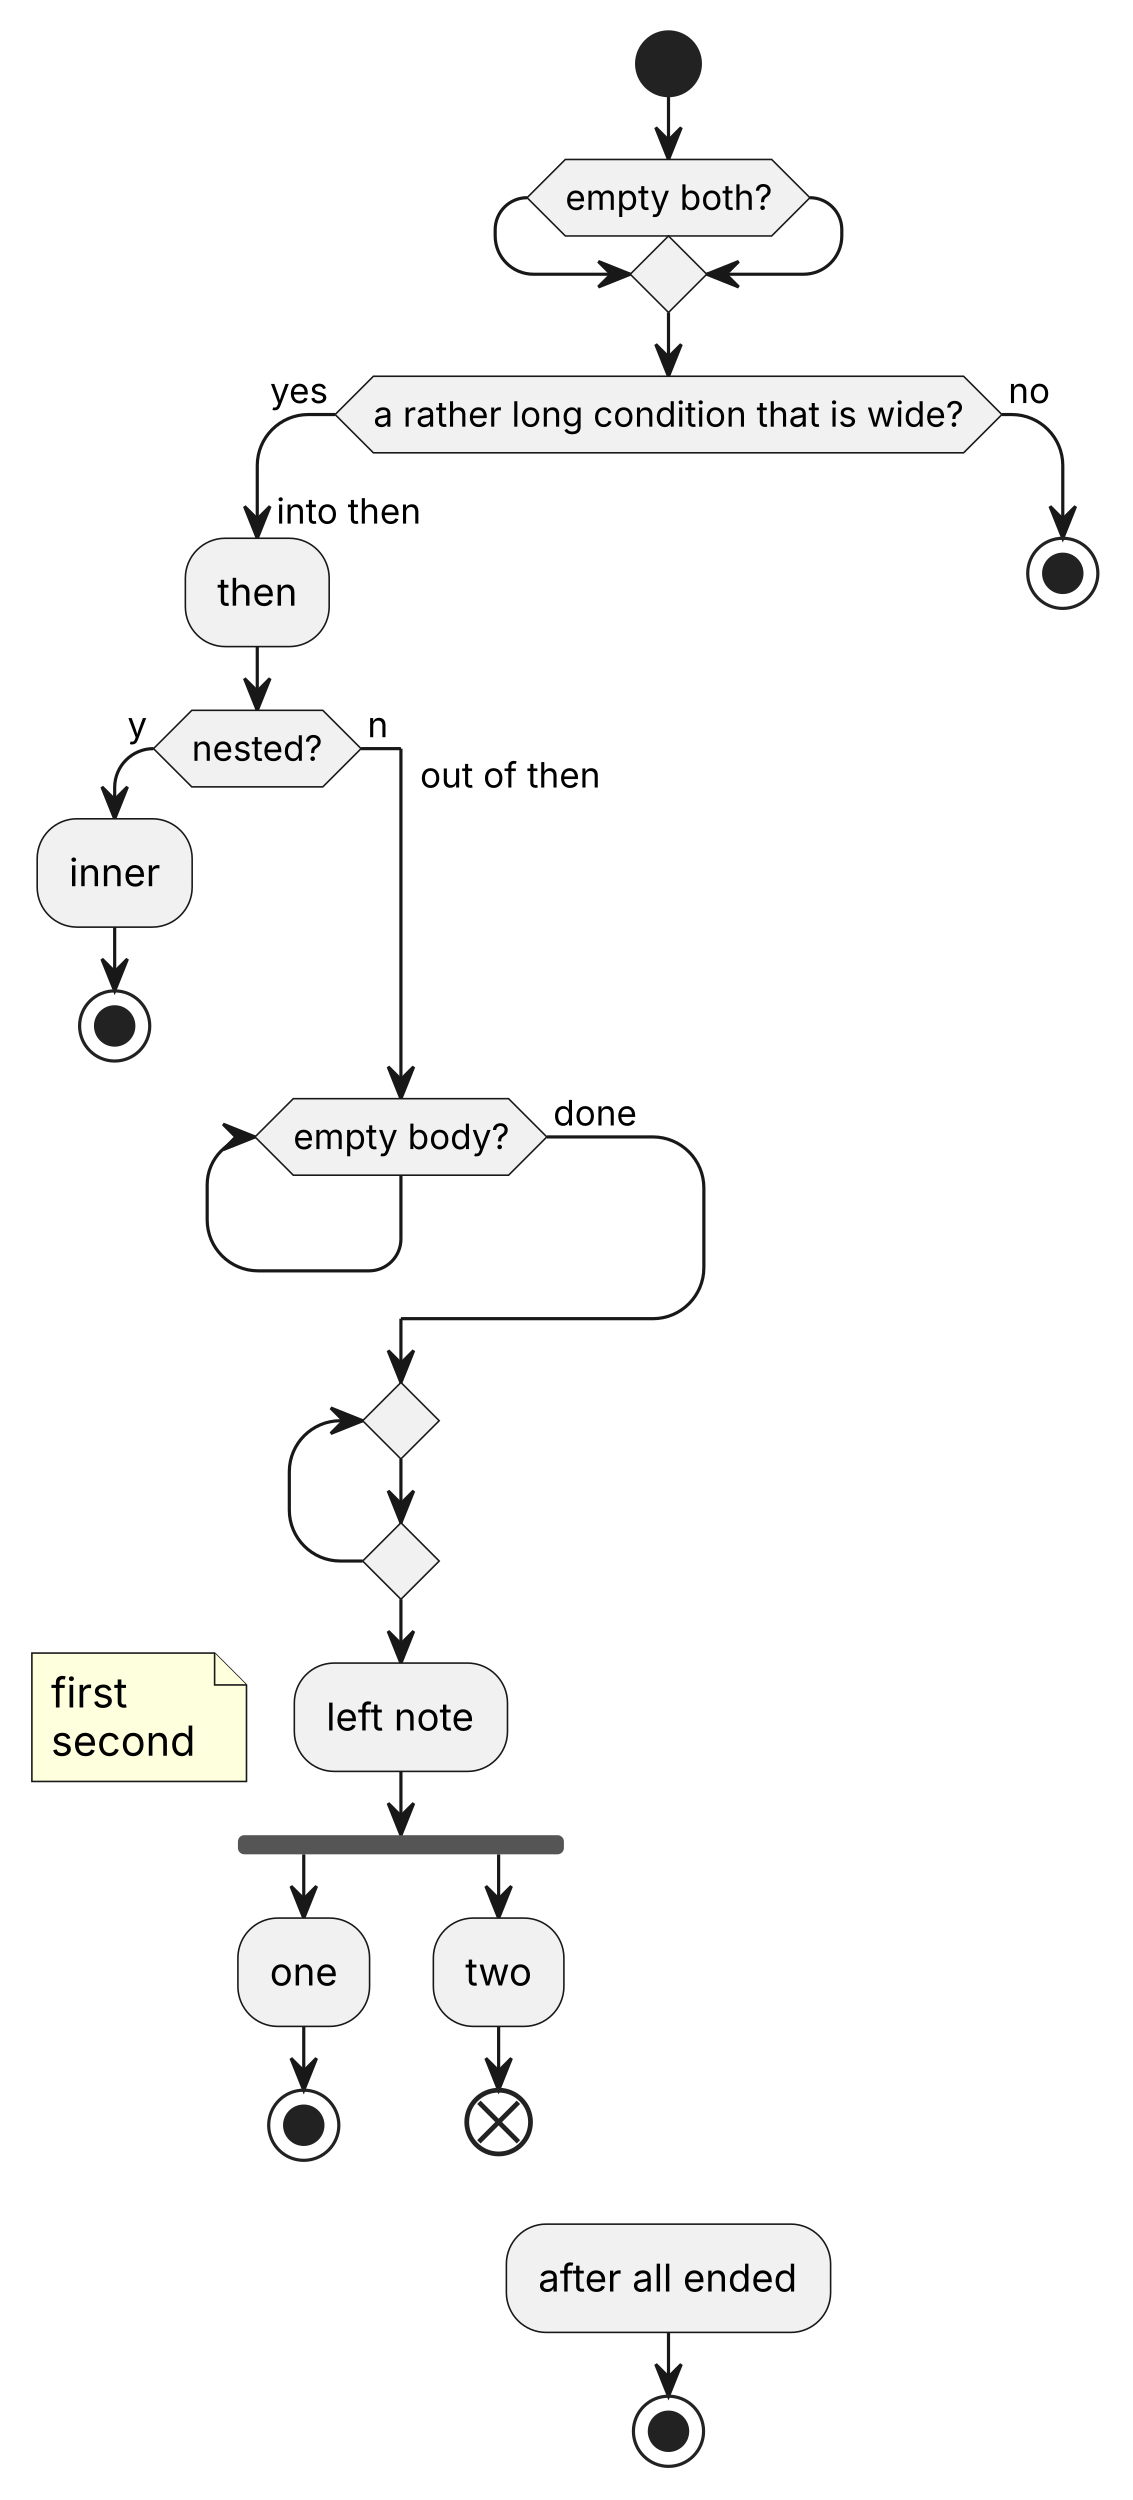
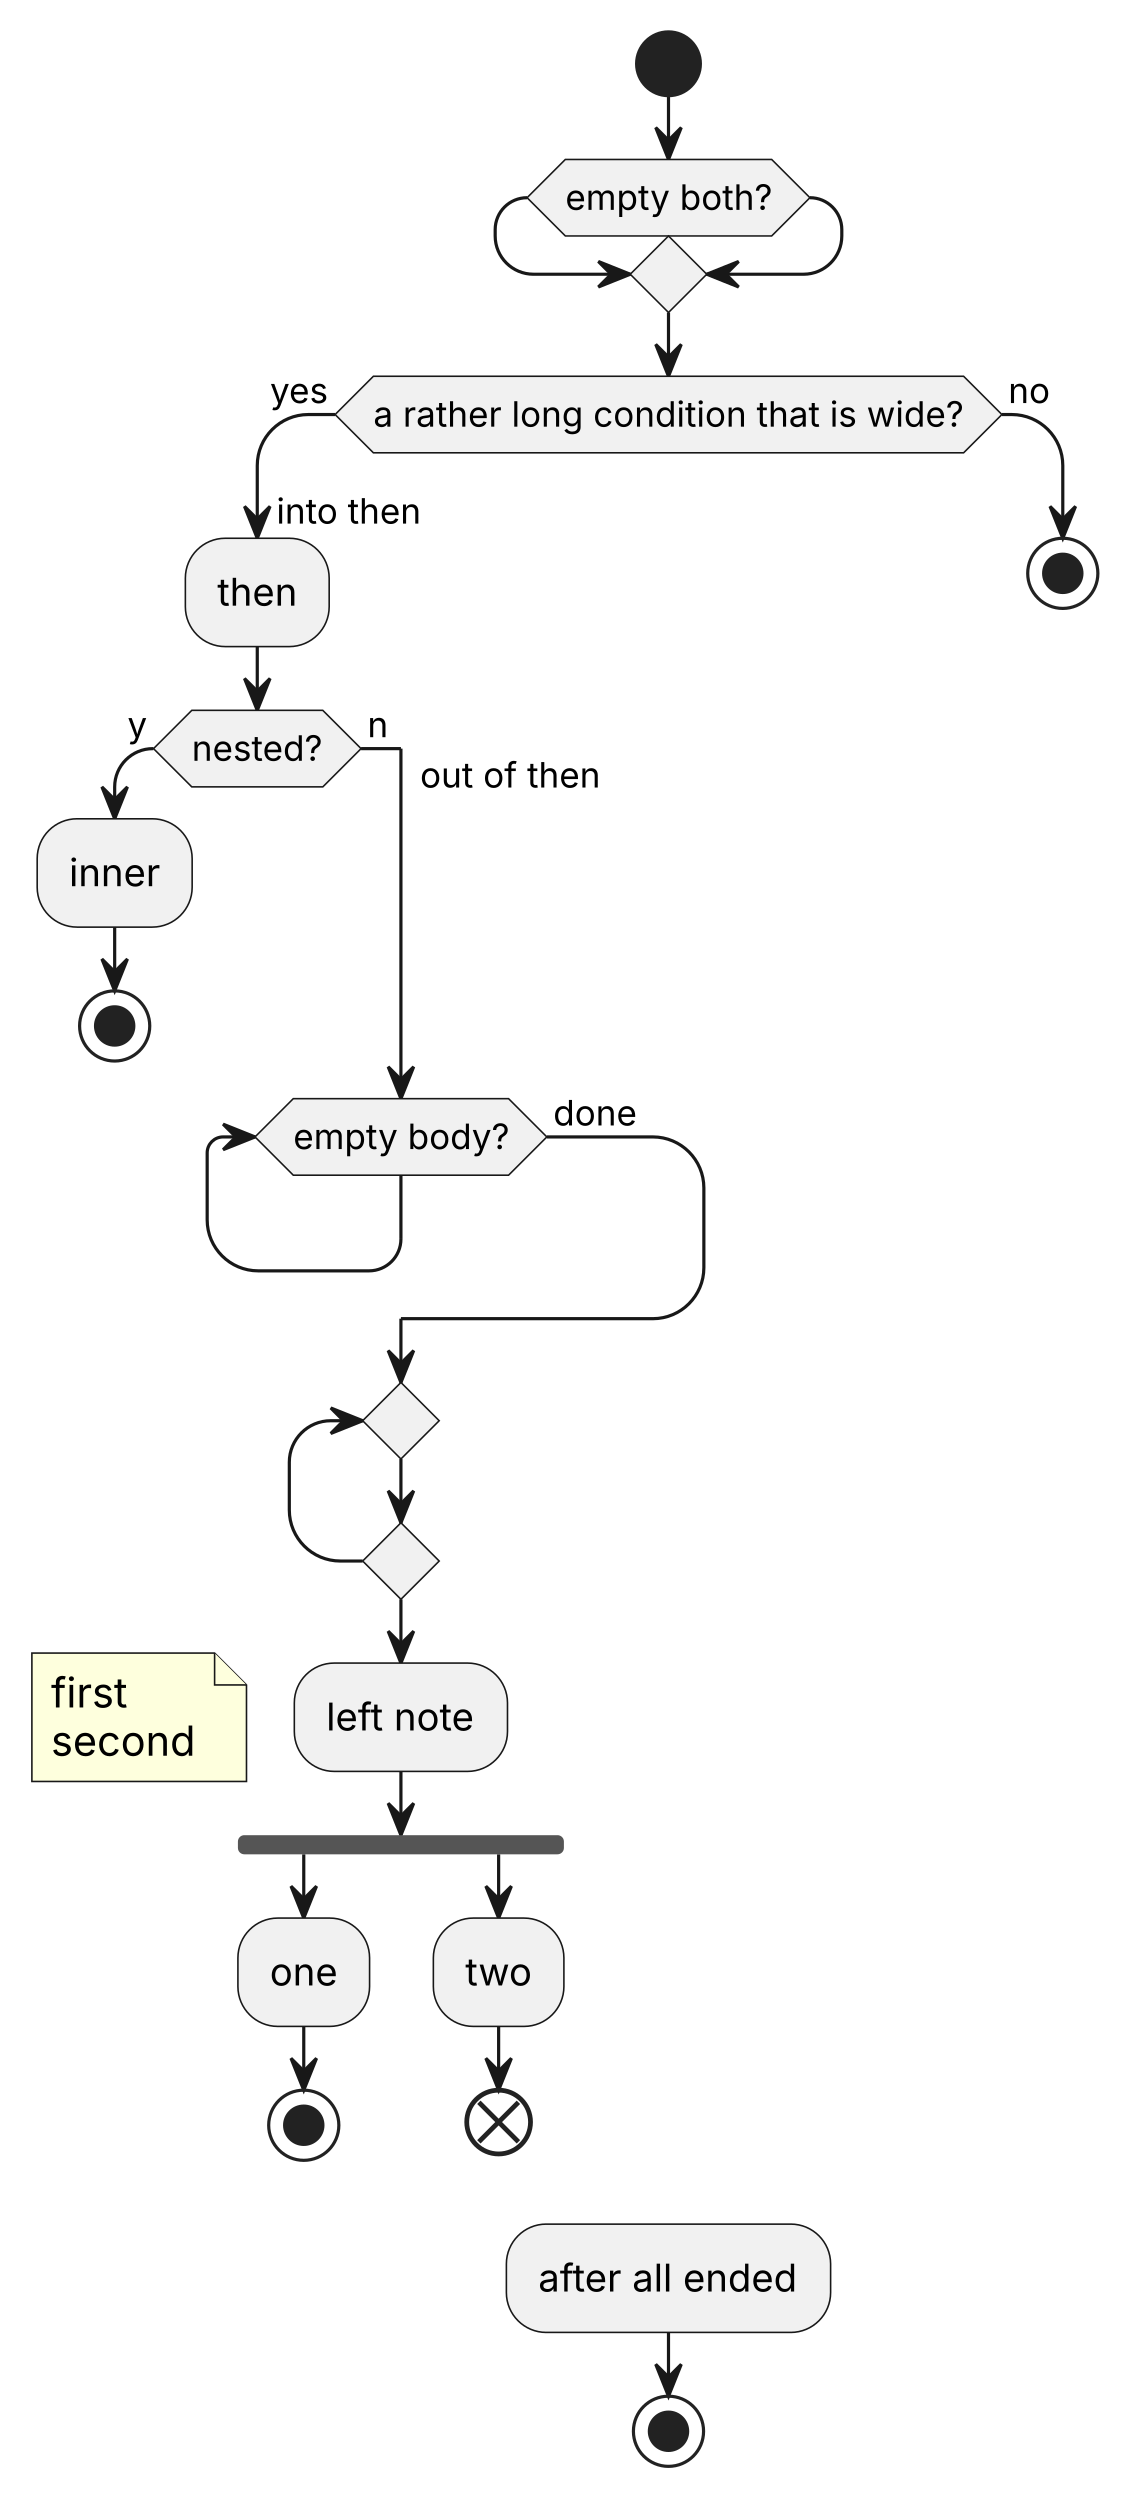
<svg xmlns="http://www.w3.org/2000/svg" width="355" height="784" viewBox="0 0 355 784">
  <g transform="translate(199.64,10)">
    <g id="lines">
      <polyline points="10,20 10,40" fill="none" stroke="#181818" stroke-width="1" />
      <polygon points="6,30 10,40 14,30 10,34" fill="#181818" stroke="#181818" stroke-width="1" />
      <path d="M-34.35,52 L-34.35,52 C-39.87,52 -44.35,56.48 -44.35,62 L-44.35,64 C-44.35,70.63 -38.98,76 -32.35,76 L-2,76" fill="none" stroke="#181818" stroke-width="1" />
      <polygon points="-12,80 -2,76 -12,72 -8,76" fill="#181818" stroke="#181818" stroke-width="1" />
      <path d="M54.35,52 L54.35,52 C59.87,52 64.35,56.48 64.35,62 L64.35,64 C64.35,70.63 58.98,76 52.35,76 L22,76" fill="none" stroke="#181818" stroke-width="1" />
      <polygon points="32,72 22,76 32,80 28,76" fill="#181818" stroke="#181818" stroke-width="1" />
      <polyline points="10,88 10,108" fill="none" stroke="#181818" stroke-width="1" />
      <polygon points="6,98 10,108 14,98 10,102" fill="#181818" stroke="#181818" stroke-width="1" />
      <path d="M-94.55,120 L-102.96,120 C-111.79,120 -118.96,127.16 -118.96,136 L-118.96,158.8" fill="none" stroke="#181818" stroke-width="1" />
      <polygon points="-122.96,148.8 -118.96,158.8 -114.96,148.8 -118.96,152.8" fill="#181818" stroke="#181818" stroke-width="1" />
      <path d="M114.55,120 L117.65,120 C126.49,120 133.65,127.16 133.65,136 L133.65,158.8" fill="none" stroke="#181818" stroke-width="1" />
      <polygon points="129.65,148.8 133.65,158.8 137.65,148.8 133.65,152.8" fill="#181818" stroke="#181818" stroke-width="1" />
      <polyline points="-118.96,192.77 -118.96,212.77" fill="none" stroke="#181818" stroke-width="1" />
      <polygon points="-122.96,202.77 -118.96,212.77 -114.96,202.77 -118.96,206.77" fill="#181818" stroke="#181818" stroke-width="1" />
-       <path d="M-151.5,224.77 L-151.5,224.77 C-158.23,224.77 -163.68,230.23 -163.68,236.95 L-163.68,246.77" fill="none" stroke="#181818" stroke-width="1" />
+       <path d="M-151.5,224.77 L-151.68,224.77 C-158.31,224.77 -163.68,230.14 -163.68,236.77 L-163.68,246.77" fill="none" stroke="#181818" stroke-width="1" />
      <polygon points="-167.68,236.77 -163.68,246.77 -159.68,236.77 -163.68,240.77" fill="#181818" stroke="#181818" stroke-width="1" />
      <polyline points="-86.41,224.77 -73.91,224.77" fill="none" stroke="#181818" stroke-width="1" />
      <polyline points="-163.68,280.74 -163.68,300.74" fill="none" stroke="#181818" stroke-width="1" />
      <polygon points="-167.68,290.74 -163.68,300.74 -159.68,290.74 -163.68,294.74" fill="#181818" stroke="#181818" stroke-width="1" />
      <polyline points="-73.91,224.77 -73.91,334.54" fill="none" stroke="#181818" stroke-width="1" />
      <polygon points="-77.91,324.54 -73.91,334.54 -69.91,324.54 -73.91,328.54" fill="#181818" stroke="#181818" stroke-width="1" />
      <polyline points="-73.91,358.54 -73.91,378.54" fill="none" stroke="#181818" stroke-width="1" />
-       <path d="M-73.91,378.54 L-73.91,378.54 C-73.91,384.07 -78.39,388.54 -83.91,388.54 L-118.67,388.54 C-127.51,388.54 -134.67,381.38 -134.67,372.54 L-134.67,361.54 C-134.67,353.26 -127.96,346.54 -119.67,346.54 L-119.67,346.54" fill="none" stroke="#181818" stroke-width="1" />
+       <path d="M-73.91,378.54 L-73.91,378.54 C-73.91,384.07 -78.39,388.54 -83.91,388.54 L-118.67,388.54 C-127.51,388.54 -134.67,381.38 -134.67,372.54 L-134.67,351.54 C-134.67,348.78 -132.43,346.54 -129.67,346.54 L-119.67,346.54" fill="none" stroke="#181818" stroke-width="1" />
      <polygon points="-129.67,350.54 -119.67,346.54 -129.67,342.54 -125.67,346.54" fill="#181818" stroke="#181818" stroke-width="1" />
      <path d="M-28.15,346.54 L5.09,346.54 C13.93,346.54 21.09,353.71 21.09,362.54 L21.09,387.54 C21.09,396.38 13.93,403.54 5.09,403.54 L-73.91,403.54" fill="none" stroke="#181818" stroke-width="1" />
      <polyline points="-73.91,403.54 -73.91,423.54" fill="none" stroke="#181818" stroke-width="1" />
      <polygon points="-77.91,413.54 -73.91,423.54 -69.91,413.54 -73.91,417.54" fill="#181818" stroke="#181818" stroke-width="1" />
      <polyline points="-73.91,447.54 -73.91,467.54" fill="none" stroke="#181818" stroke-width="1" />
      <polygon points="-77.91,457.54 -73.91,467.54 -69.91,457.54 -73.91,461.54" fill="#181818" stroke="#181818" stroke-width="1" />
-       <path d="M-85.91,479.54 L-92.91,479.54 C-101.75,479.54 -108.91,472.38 -108.91,463.54 L-108.91,451.54 C-108.91,442.71 -101.75,435.54 -92.91,435.54 L-85.91,435.54" fill="none" stroke="#181818" stroke-width="1" />
+       <path d="M-85.91,479.54 L-92.91,479.54 C-101.75,479.54 -108.91,472.38 -108.91,463.54 L-108.91,448.54 C-108.91,441.36 -103.09,435.54 -95.91,435.54 L-85.91,435.54" fill="none" stroke="#181818" stroke-width="1" />
      <polygon points="-95.91,439.54 -85.91,435.54 -95.91,431.54 -91.91,435.54" fill="#181818" stroke="#181818" stroke-width="1" />
      <polyline points="-73.91,491.54 -73.91,511.54" fill="none" stroke="#181818" stroke-width="1" />
      <polygon points="-77.91,501.54 -73.91,511.54 -69.91,501.54 -73.91,505.54" fill="#181818" stroke="#181818" stroke-width="1" />
      <polyline points="-73.91,545.51 -73.91,565.51" fill="none" stroke="#181818" stroke-width="1" />
      <polygon points="-77.91,555.51 -73.91,565.51 -69.91,555.51 -73.91,559.51" fill="#181818" stroke="#181818" stroke-width="1" />
      <polyline points="-104.38,571.51 -104.38,591.51" fill="none" stroke="#181818" stroke-width="1" />
      <polygon points="-108.38,581.51 -104.38,591.51 -100.38,581.51 -104.38,585.51" fill="#181818" stroke="#181818" stroke-width="1" />
      <polyline points="-43.27,571.51 -43.27,591.51" fill="none" stroke="#181818" stroke-width="1" />
      <polygon points="-47.27,581.51 -43.27,591.51 -39.27,581.51 -43.27,585.51" fill="#181818" stroke="#181818" stroke-width="1" />
      <polyline points="-104.38,625.48 -104.38,645.48" fill="none" stroke="#181818" stroke-width="1" />
      <polygon points="-108.38,635.48 -104.38,645.48 -100.38,635.48 -104.38,639.48" fill="#181818" stroke="#181818" stroke-width="1" />
      <polyline points="-43.27,625.48 -43.27,645.48" fill="none" stroke="#181818" stroke-width="1" />
      <polygon points="-47.27,635.48 -43.27,645.48 -39.27,635.48 -43.27,639.48" fill="#181818" stroke="#181818" stroke-width="1" />
      <polyline points="10,721.45 10,741.45" fill="none" stroke="#181818" stroke-width="1" />
      <polygon points="6,731.45 10,741.45 14,731.45 10,735.45" fill="#181818" stroke="#181818" stroke-width="1" />
    </g>
    <g>
      <ellipse cx="10" cy="10" rx="10" ry="10" fill="#222222" stroke="#222222" stroke-width="1" />
      <polygon points="-34.35,52 -22.35,40 42.35,40 54.35,52 42.35,64 -22.35,64" fill="#F1F1F1" stroke="#181818" stroke-width="0.5" />
      <text font-family="Inter, Arial, Liberation Sans, Arimo, Helvetica, Nimbus Sans, sans-serif" xml:space="preserve">
        <tspan x="-22.35" y="55.81" font-size="11" fill="#000000" textLength="64.7" lengthAdjust="spacing">empty both?</tspan>
      </text>
      <polygon points="-2,76 10,64 22,76 10,88" fill="#F1F1F1" stroke="#181818" stroke-width="0.5" />
      <polygon points="-94.55,120 -82.55,108 102.55,108 114.55,120 102.55,132 -82.55,132" fill="#F1F1F1" stroke="#181818" stroke-width="0.5" />
      <text font-family="Inter, Arial, Liberation Sans, Arimo, Helvetica, Nimbus Sans, sans-serif" xml:space="preserve">
        <tspan x="-82.55" y="123.81" font-size="11" fill="#000000" textLength="185.11" lengthAdjust="spacing">a rather long condition that is wide?</tspan>
      </text>
      <text font-family="Inter, Arial, Liberation Sans, Arimo, Helvetica, Nimbus Sans, sans-serif" xml:space="preserve">
        <tspan x="-114.96" y="116.4" font-size="11" fill="#000000" textLength="18.4" lengthAdjust="spacing">yes</tspan>
      </text>
      <text font-family="Inter, Arial, Liberation Sans, Arimo, Helvetica, Nimbus Sans, sans-serif" xml:space="preserve">
        <tspan x="116.55" y="116.4" font-size="11" fill="#000000" textLength="13.1" lengthAdjust="spacing">no</tspan>
      </text>
      <text font-family="Inter, Arial, Liberation Sans, Arimo, Helvetica, Nimbus Sans, sans-serif" xml:space="preserve">
        <tspan x="-112.96" y="154.21" font-size="11" fill="#000000" textLength="45.46" lengthAdjust="spacing">into then</tspan>
      </text>
      <text font-family="Inter, Arial, Liberation Sans, Arimo, Helvetica, Nimbus Sans, sans-serif" xml:space="preserve">
        <tspan x="-67.91" y="236.98" font-size="11" fill="#000000" textLength="56.56" lengthAdjust="spacing">out of then</tspan>
      </text>
      <rect x="-141.51" y="158.8" width="45.1" height="33.97" rx="12.5" ry="12.5" fill="#F1F1F1" stroke="#181818" stroke-width="0.5" />
      <text font-family="Inter, Arial, Liberation Sans, Arimo, Helvetica, Nimbus Sans, sans-serif" xml:space="preserve">
        <tspan x="-131.51" y="179.94" font-size="12" fill="#000000" textLength="25.1" lengthAdjust="spacing">then</tspan>
      </text>
      <polygon points="-151.5,224.77 -139.5,212.77 -98.41,212.77 -86.41,224.77 -98.41,236.77 -139.5,236.77" fill="#F1F1F1" stroke="#181818" stroke-width="0.5" />
      <text font-family="Inter, Arial, Liberation Sans, Arimo, Helvetica, Nimbus Sans, sans-serif" xml:space="preserve">
        <tspan x="-139.5" y="228.58" font-size="11" fill="#000000" textLength="41.08" lengthAdjust="spacing">nested?</tspan>
      </text>
      <text font-family="Inter, Arial, Liberation Sans, Arimo, Helvetica, Nimbus Sans, sans-serif" xml:space="preserve">
        <tspan x="-159.68" y="221.18" font-size="11" fill="#000000" textLength="6.18" lengthAdjust="spacing">y</tspan>
      </text>
      <text font-family="Inter, Arial, Liberation Sans, Arimo, Helvetica, Nimbus Sans, sans-serif" xml:space="preserve">
        <tspan x="-84.41" y="221.18" font-size="11" fill="#000000" textLength="6.5" lengthAdjust="spacing">n</tspan>
      </text>
      <rect x="-187.98" y="246.77" width="48.6" height="33.97" rx="12.5" ry="12.5" fill="#F1F1F1" stroke="#181818" stroke-width="0.5" />
      <text font-family="Inter, Arial, Liberation Sans, Arimo, Helvetica, Nimbus Sans, sans-serif" xml:space="preserve">
        <tspan x="-177.98" y="267.91" font-size="12" fill="#000000" textLength="28.6" lengthAdjust="spacing">inner</tspan>
      </text>
      <ellipse cx="-163.68" cy="311.74" rx="11" ry="11" fill="none" stroke="#222222" stroke-width="1" />
      <ellipse cx="-163.68" cy="311.74" rx="6" ry="6" fill="#222222" stroke="#222222" stroke-width="1" />
      <ellipse cx="133.65" cy="169.8" rx="11" ry="11" fill="none" stroke="#222222" stroke-width="1" />
      <ellipse cx="133.65" cy="169.8" rx="6" ry="6" fill="#222222" stroke="#222222" stroke-width="1" />
      <polygon points="-119.67,346.54 -107.67,334.54 -40.15,334.54 -28.15,346.54 -40.15,358.54 -107.67,358.54" fill="#F1F1F1" stroke="#181818" stroke-width="0.5" />
      <text font-family="Inter, Arial, Liberation Sans, Arimo, Helvetica, Nimbus Sans, sans-serif" xml:space="preserve">
        <tspan x="-107.67" y="350.35" font-size="11" fill="#000000" textLength="67.52" lengthAdjust="spacing">empty body?</tspan>
      </text>
      <text font-family="Inter, Arial, Liberation Sans, Arimo, Helvetica, Nimbus Sans, sans-serif" xml:space="preserve">
        <tspan x="-26.15" y="342.95" font-size="11" fill="#000000" textLength="26.25" lengthAdjust="spacing">done</tspan>
      </text>
      <polygon points="-85.91,435.54 -73.91,423.54 -61.91,435.54 -73.91,447.54" fill="#F1F1F1" stroke="#181818" stroke-width="0.5" />
      <polygon points="-85.91,479.54 -73.91,467.54 -61.91,479.54 -73.91,491.54" fill="#F1F1F1" stroke="#181818" stroke-width="0.5" />
      <path d="M-189.64,508.4 L-189.64,548.66 L-122.34,548.66 L-122.34,518.4 L-132.34,508.4 Z" fill="#FEFFDD" stroke="#181818" stroke-width="0.5" />
      <path d="M-132.34,508.4 L-132.34,518.4 L-122.34,518.4" fill="#FEFFDD" stroke="#181818" stroke-width="0.5" />
      <text font-family="Inter, Arial, Liberation Sans, Arimo, Helvetica, Nimbus Sans, sans-serif" xml:space="preserve">
        <tspan x="-183.64" y="525.46" font-size="13" fill="#000000" textLength="23.96" lengthAdjust="spacing">first</tspan>
        <tspan x="-183.64" y="540.59" font-size="13" fill="#000000" textLength="45.31" lengthAdjust="spacing">second</tspan>
      </text>
      <rect x="-107.34" y="511.54" width="66.85" height="33.97" rx="12.5" ry="12.5" fill="#F1F1F1" stroke="#181818" stroke-width="0.5" />
      <text font-family="Inter, Arial, Liberation Sans, Arimo, Helvetica, Nimbus Sans, sans-serif" xml:space="preserve">
        <tspan x="-97.34" y="532.68" font-size="12" fill="#000000" textLength="46.85" lengthAdjust="spacing">left note</tspan>
      </text>
      <rect x="-125.03" y="565.51" width="102.23" height="6" rx="2" ry="2" fill="#555555" />
      <rect x="-125.03" y="591.51" width="41.29" height="33.97" rx="12.5" ry="12.5" fill="#F1F1F1" stroke="#181818" stroke-width="0.5" />
      <text font-family="Inter, Arial, Liberation Sans, Arimo, Helvetica, Nimbus Sans, sans-serif" xml:space="preserve">
        <tspan x="-115.03" y="612.65" font-size="12" fill="#000000" textLength="21.29" lengthAdjust="spacing">one</tspan>
      </text>
      <ellipse cx="-104.38" cy="656.48" rx="11" ry="11" fill="none" stroke="#222222" stroke-width="1" />
      <ellipse cx="-104.38" cy="656.48" rx="6" ry="6" fill="#222222" stroke="#222222" stroke-width="1" />
      <rect x="-63.74" y="591.51" width="40.94" height="33.97" rx="12.5" ry="12.5" fill="#F1F1F1" stroke="#181818" stroke-width="0.5" />
      <text font-family="Inter, Arial, Liberation Sans, Arimo, Helvetica, Nimbus Sans, sans-serif" xml:space="preserve">
        <tspan x="-53.74" y="612.65" font-size="12" fill="#000000" textLength="20.94" lengthAdjust="spacing">two</tspan>
      </text>
      <ellipse cx="-43.27" cy="655.48" rx="10" ry="10" fill="none" stroke="#222222" stroke-width="1.5" />
      <line x1="-49.47" y1="649.28" x2="-37.07" y2="661.68" fill="none" stroke="#222222" stroke-width="1.5" />
      <line x1="-49.47" y1="661.68" x2="-37.07" y2="649.28" fill="none" stroke="#222222" stroke-width="1.5" />
      <rect x="-40.84" y="687.48" width="101.68" height="33.97" rx="12.5" ry="12.5" fill="#F1F1F1" stroke="#181818" stroke-width="0.5" />
      <text font-family="Inter, Arial, Liberation Sans, Arimo, Helvetica, Nimbus Sans, sans-serif" xml:space="preserve">
        <tspan x="-30.84" y="708.62" font-size="12" fill="#000000" textLength="81.68" lengthAdjust="spacing">after all ended</tspan>
      </text>
      <ellipse cx="10" cy="752.45" rx="11" ry="11" fill="none" stroke="#222222" stroke-width="1" />
      <ellipse cx="10" cy="752.45" rx="6" ry="6" fill="#222222" stroke="#222222" stroke-width="1" />
    </g>
  </g>
</svg>
